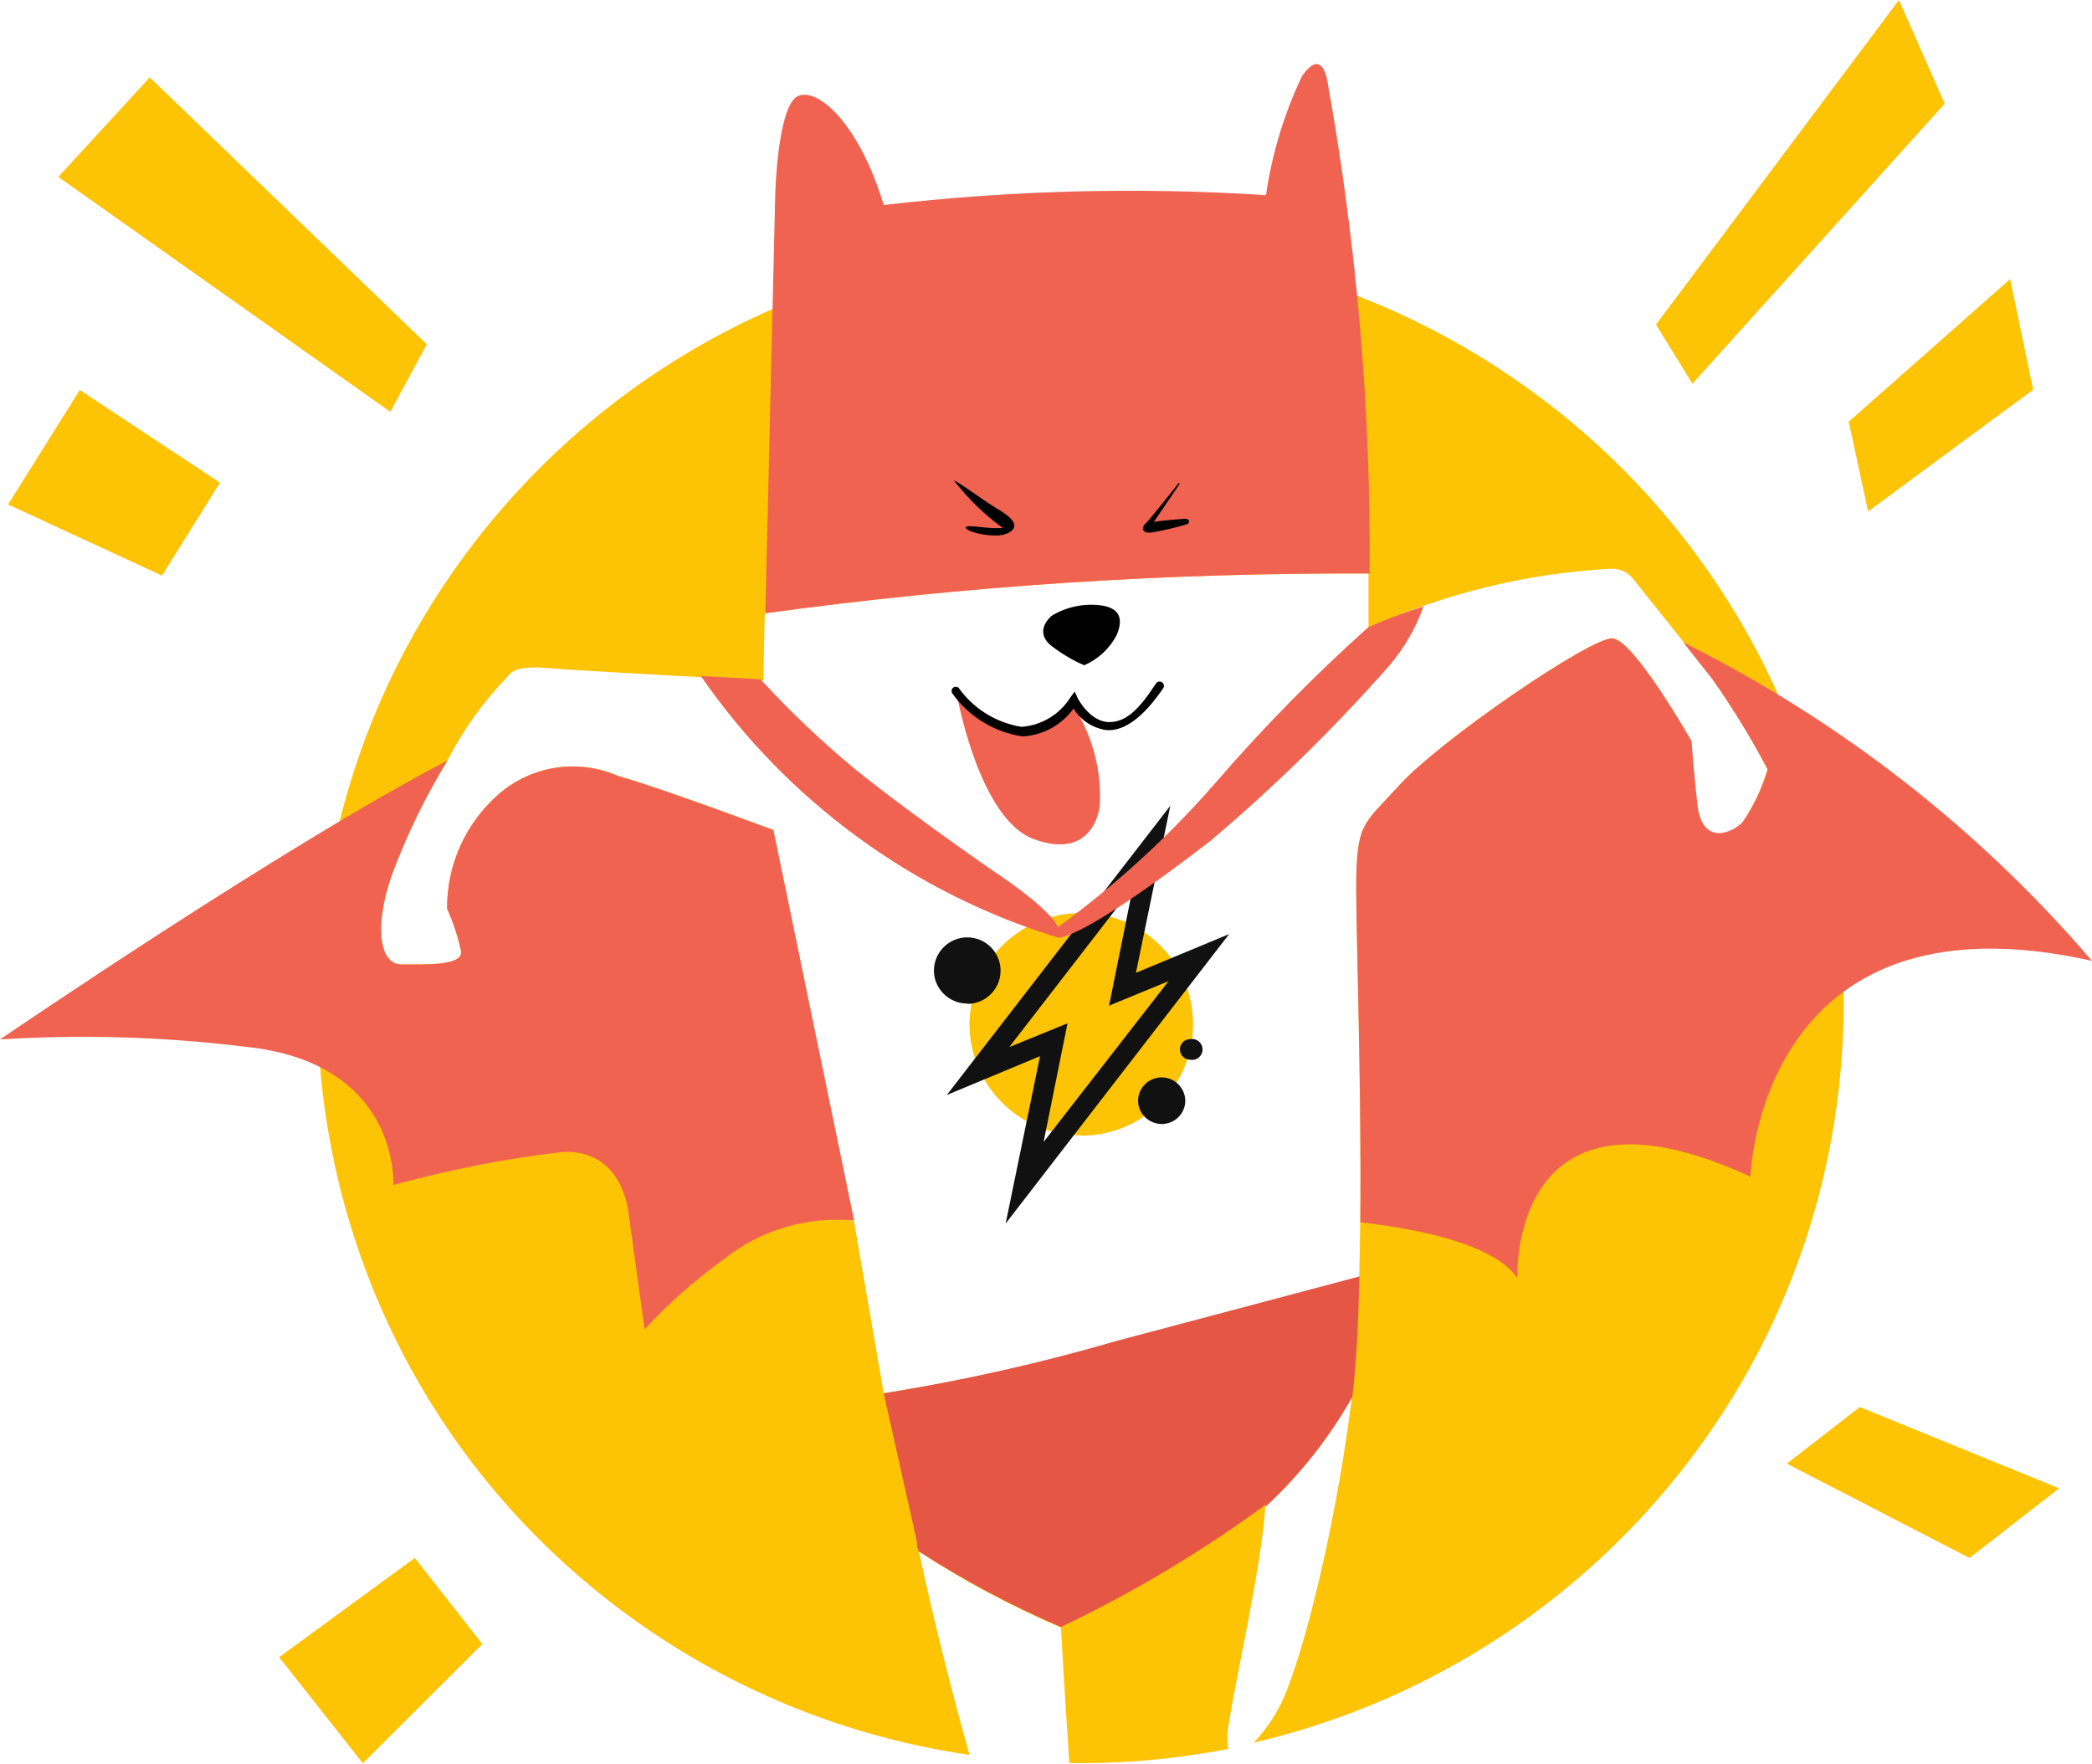
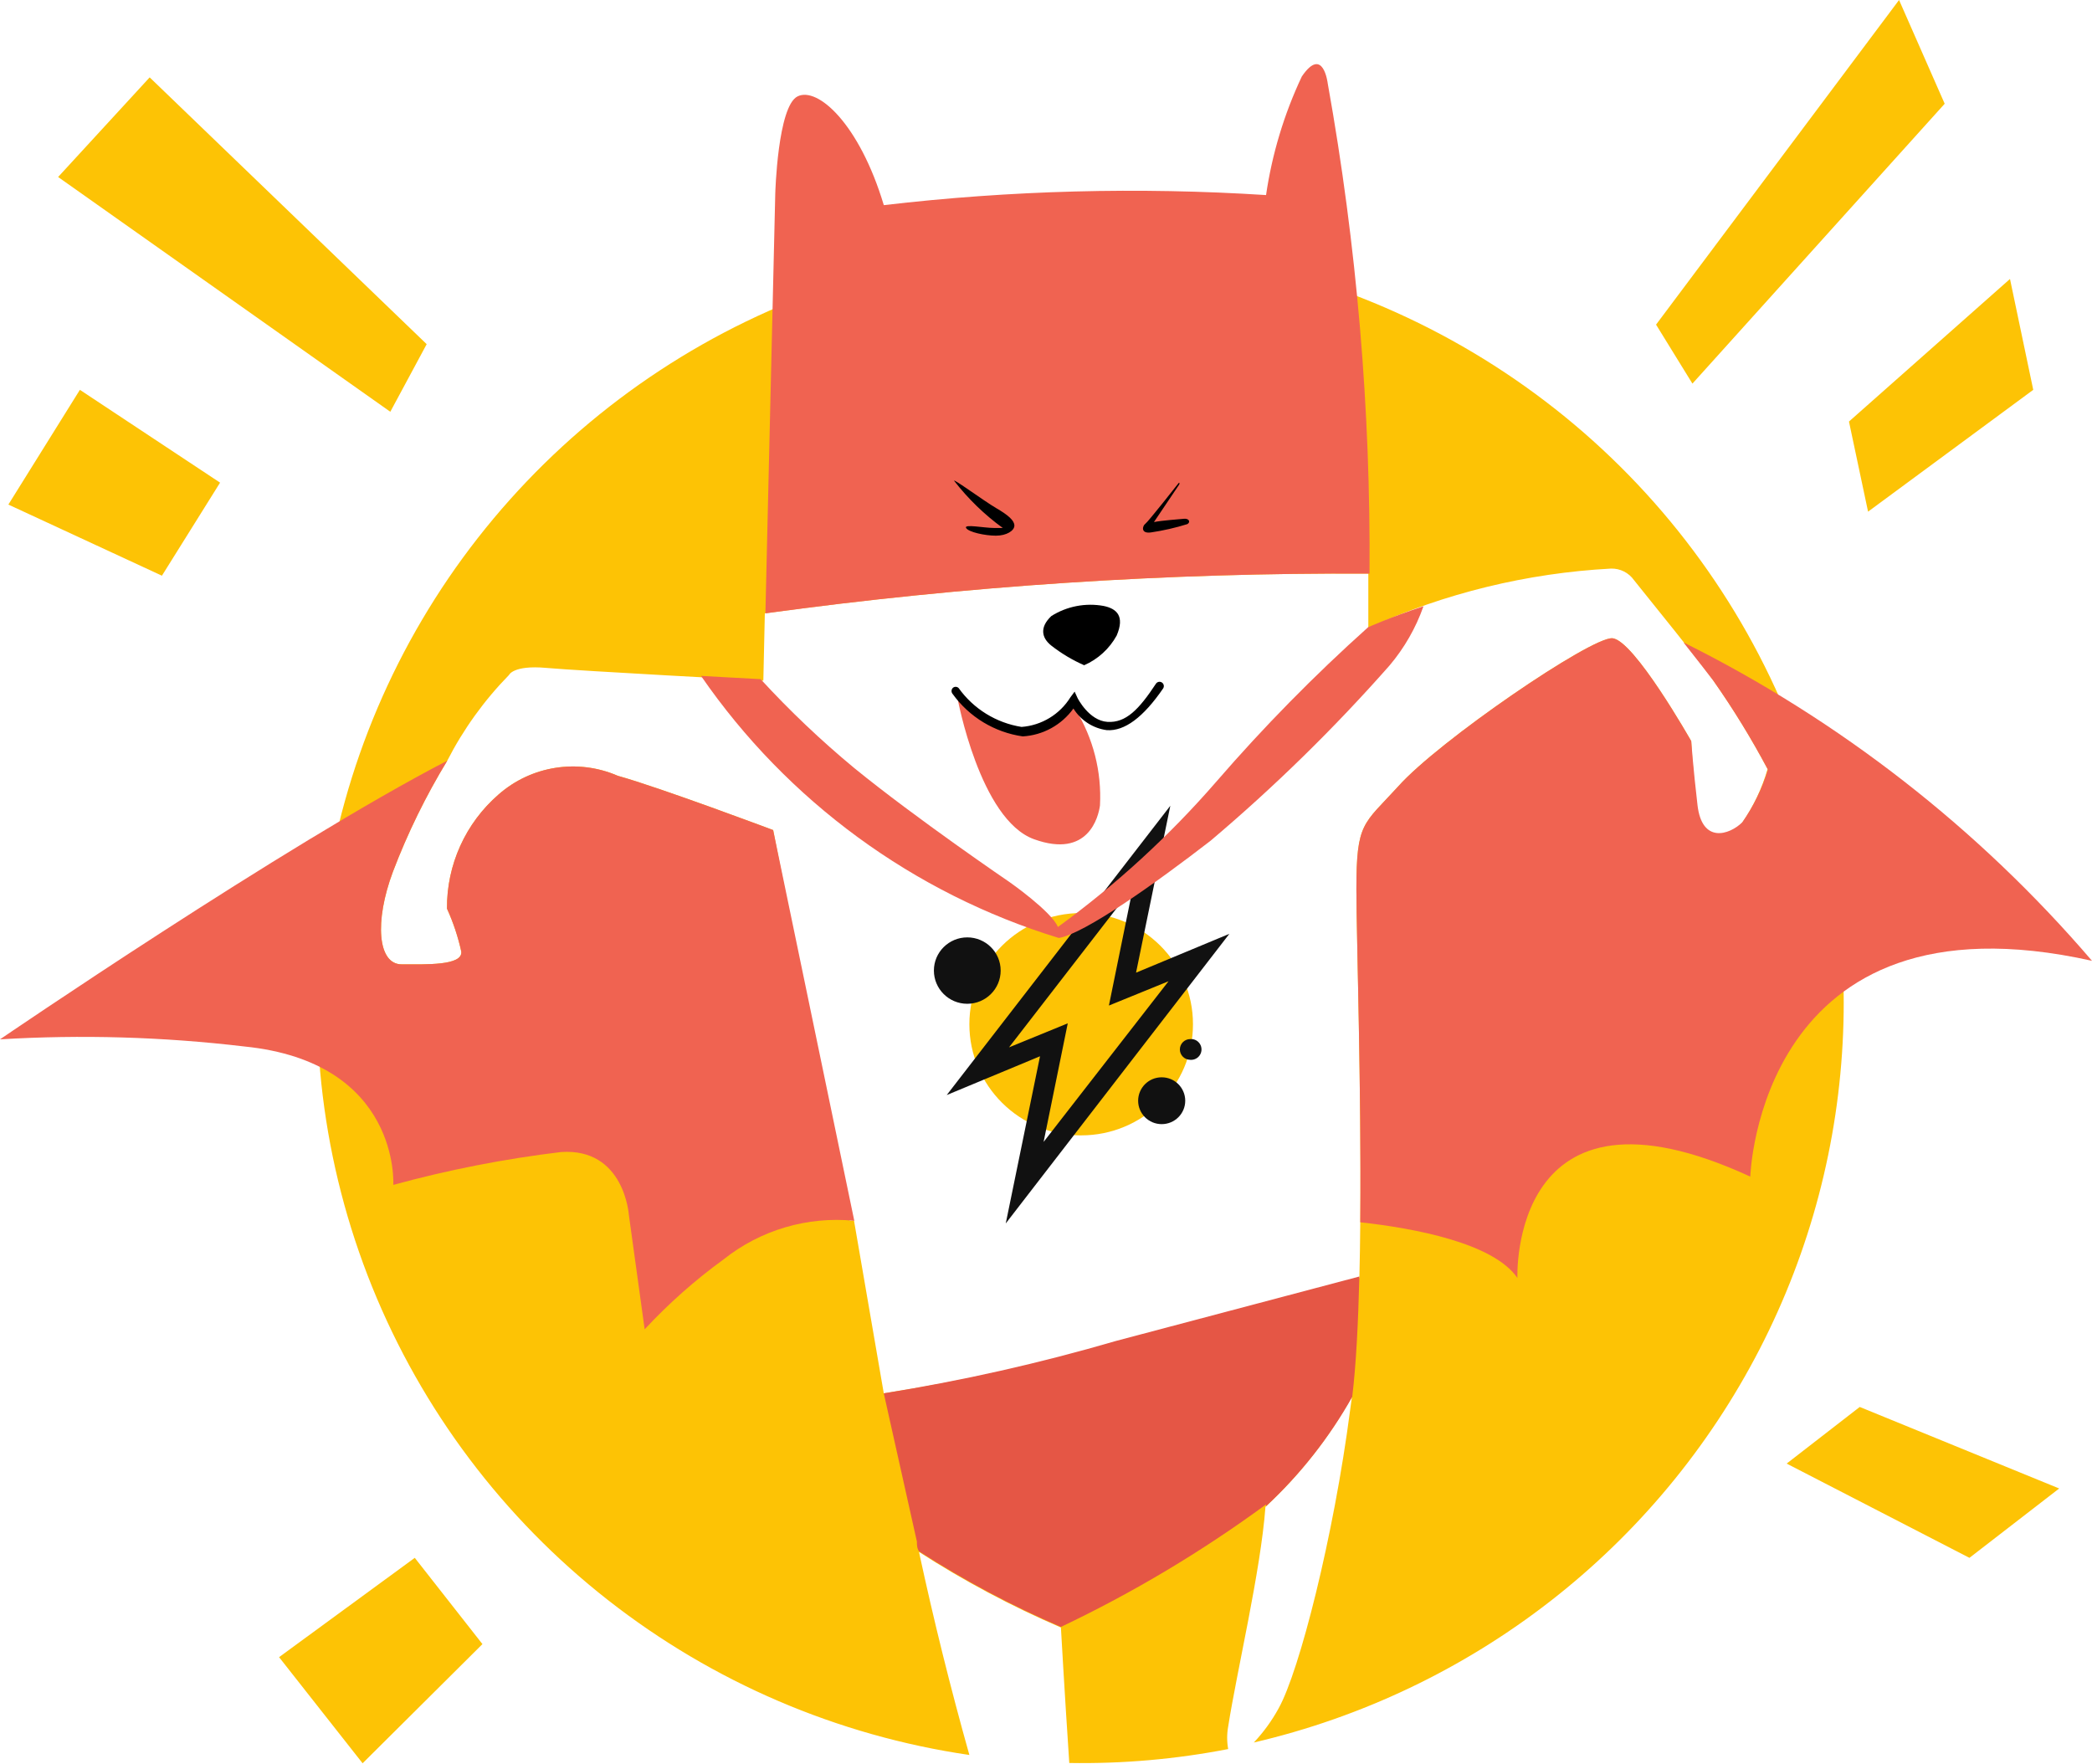
- <svg xmlns="http://www.w3.org/2000/svg" viewBox="0 0 70 59" fill="none">
-   <path d="M59.74 23.8a25.42 25.42 0 0 0-8.03-10.37 25.63 25.63 0 0 0-35.72 4.57 25.33 25.33 0 0 0 4.35 35.54 25.63 25.63 0 0 0 12.1 5.18c-.58-2.07-1.17-4.36-1.69-6.8 1.5.98 3.1 1.83 4.75 2.54 0 0 .12 2.14.28 4.53 1.78.03 3.56-.13 5.32-.47a2.1 2.1 0 0 1 0-.75c.29-1.85 1.08-5.2 1.24-7.35a15.1 15.1 0 0 0 2.9-3.68l-.06.44c-.55 4.22-1.7 8.74-2.4 9.98-.22.42-.5.8-.83 1.15a25.65 25.65 0 0 0 16.93-13.16 25.32 25.32 0 0 0 .86-21.34Zm-1.46 3.77c-.44.42-1.35.71-1.5-.58-.15-1.29-.19-2.2-.19-2.2s-1.93-3.4-2.64-3.43c-.72-.04-5.82 3.44-7.17 4.96-1.16 1.28-1.4 1.19-1.4 3.44 0 1.7.23 8.1.1 13l-8.13 2.15c-2.55.73-5.15 1.3-7.78 1.71l-1-5.78h-.14l-2.56-13.07s-3.8-1.42-5.2-1.81a3.77 3.77 0 0 0-3.99.62 5.03 5.03 0 0 0-1.72 3.82c.2.46.37.95.47 1.44.05.48-1.2.43-2 .43-.79 0-.9-1.43-.28-3.1a22.1 22.1 0 0 1 1.82-3.72 11.78 11.78 0 0 1 2.06-2.86s.14-.34 1.25-.24c1.1.1 7.26.42 7.26.42l.05-2.25c6.7-.92 13.44-1.36 20.2-1.33v1.82a22.58 22.58 0 0 1 8.12-1.98.91.91 0 0 1 .77.38c.33.43 2.4 2.98 2.64 3.34a27.6 27.6 0 0 1 1.82 2.98 6.17 6.17 0 0 1-.86 1.83Z" fill="#FDC305" />
-   <path d="m56.33 21.5 1 1.27a27.6 27.6 0 0 1 1.82 2.98 6.17 6.17 0 0 1-.85 1.77c-.44.42-1.35.71-1.5-.58a52.3 52.3 0 0 1-.2-2.14s-1.93-3.4-2.65-3.44c-.72-.04-5.82 3.44-7.17 4.96-1.16 1.28-1.4 1.19-1.4 3.44 0 1.49.18 6.6.14 11.14 1.8.2 4.46.7 5.25 1.86 0 0-.29-7.12 7.8-3.39 0 0 .28-9.71 11.43-7.22a43.58 43.58 0 0 0-13.67-10.65Zm-10.5-2.3c.04-5.5-.43-11-1.4-16.4 0 0-.15-1.3-.87-.24-.6 1.26-1 2.6-1.2 3.97a71.13 71.13 0 0 0-12.79.33c-.82-2.72-2.21-3.96-2.88-3.64-.67.33-.75 3.26-.75 3.26l-.33 14.04c6.7-.92 13.45-1.36 20.22-1.33Z" fill="#F06351" />
-   <path d="M45.25 46.74c.13-1.06.2-2.47.24-4.03l-8.14 2.16a64.15 64.15 0 0 1-7.78 1.75l1.11 4.96c0 .11 0 .22.07.33 1.5.97 3.1 1.82 4.75 2.53a42.36 42.36 0 0 0 6.86-4.1v.06a15.11 15.11 0 0 0 2.89-3.66Z" fill="#E55645" />
-   <path d="M31.93 16.09c-.05-.1 1 .67 1.4.91.41.24.61.42.61.59 0 .17-.26.33-.62.33s-.91-.11-1-.25c-.07-.14.6 0 .94 0h.3a8.04 8.04 0 0 1-1.63-1.58Zm7.48.11s-1 1.27-1.09 1.33c-.09.06-.17.33.2.29.4-.07.81-.16 1.2-.28.12-.06.08-.2-.11-.18-.19.02-.68.05-1 .1l.85-1.25s.03-.12-.05-.01Zm-3.13 6.06c.46-.2.84-.55 1.08-1 .28-.65 0-.9-.43-.99-.6-.1-1.23.02-1.75.34-.39.37-.34.73 0 1 .34.26.7.48 1.1.65Z" fill="#000" />
-   <path d="M35.92 23.5c-.12.23-.27.44-.46.6-.29.23-.63.36-1 .38-.55.05-1.1-.1-1.54-.44a2 2 0 0 1-.52-.44 1 1 0 0 0-.36-.25s.74 4.08 2.56 4.73c1.82.66 2.16-.75 2.2-1.13a5.56 5.56 0 0 0-.81-3.21c0-.3-.02-.1-.07-.23Z" fill="#F06351" />
-   <path d="M34.22 24.64a3.5 3.5 0 0 1-2.34-1.42.15.15 0 0 1 0-.2.14.14 0 0 1 .15-.03c.02 0 .03.02.05.03a3.2 3.2 0 0 0 2.1 1.3 2.11 2.11 0 0 0 1.64-.99l.14-.19.1.22s.38.75 1 .8c.61.03 1.05-.42 1.62-1.29a.14.14 0 0 1 .2-.04.14.14 0 0 1 .04.2c-.66.97-1.3 1.44-1.89 1.4a1.55 1.55 0 0 1-1.11-.72 2.25 2.25 0 0 1-1.7.93Z" fill="#000" />
-   <path d="M36.18 38a3.73 3.73 0 0 0 3.74-3.73 3.73 3.73 0 0 0-3.74-3.72 3.73 3.73 0 0 0-3.74 3.72 3.73 3.73 0 0 0 3.74 3.72Z" fill="#FDC305" />
-   <path d="m41.14 31.25-3.13 1.3 1.15-5.59-7.48 9.68 3.12-1.3-1.15 5.6 7.49-9.7Zm-7.38 3.8 4.15-5.37-.8 3.97 1.99-.82-4.18 5.38.8-3.97-1.96.8Zm-1.39-1.46c.61 0 1.11-.5 1.11-1.11a1.11 1.11 0 1 0-2.23 0c0 .6.5 1.1 1.12 1.1Zm6.5 4.02c.44 0 .79-.35.79-.78a.79.79 0 0 0-.79-.78.79.79 0 0 0-.79.78c0 .43.36.78.8.78Zm.96-2.15a.35.35 0 1 0 0-.69c-.2 0-.35.15-.35.34 0 .2.16.35.35.35Z" fill="#111" />
-   <path d="M45.78 20.99a57.14 57.14 0 0 0-5.08 5.17 31.74 31.74 0 0 1-5.3 4.86c-.22-.53-1.63-1.51-1.63-1.51s-3.13-2.13-5.19-3.8a31.74 31.74 0 0 1-3.13-2.98l-2-.11a22.57 22.57 0 0 0 11.98 8.76c.86-.13 3.27-1.85 5.08-3.25a57.36 57.36 0 0 0 5.98-5.86c.5-.59.89-1.26 1.14-1.98-1.14.37-1.85.7-1.85.7Z" fill="#F06351" />
-   <path d="m65.07 3.47-8.44 9.37-1.22-1.98 8.13-10.86 1.53 3.47Zm-2.57 13.65 5.53-4.08-.77-3.7-5.4 4.77.65 3.01Zm-2.72 31.85 6.12 3.16 3-2.33-6.67-2.72-2.45 1.9Zm-57.83-43.05 3.06-3.33 9.27 8.93-1.22 2.26-11.11-7.86Zm5.41 10.23-4.69-3.1-2.4 3.83 5.15 2.38 1.94-3.11Zm6.52 35.98-4.54 3.32 2.8 3.55 4-3.99-2.26-2.88Z" fill="#FDC305" />
-   <path d="M25.87 27.77s-3.8-1.42-5.2-1.81a3.77 3.77 0 0 0-3.99.62 5.03 5.03 0 0 0-1.72 3.82c.2.46.37.95.47 1.44.05.48-1.2.43-2 .43-.79 0-.9-1.43-.28-3.1a22.1 22.1 0 0 1 1.82-3.72c-5.44 2.82-14.97 9.33-14.97 9.33a44.6 44.6 0 0 1 8.17.24c5.24.52 4.99 4.63 4.99 4.63 1.84-.5 3.72-.88 5.62-1.1 2.11-.14 2.26 2.1 2.26 2.1l.53 3.83c.8-.87 1.69-1.65 2.64-2.34a6.07 6.07 0 0 1 4.37-1.3l-2.7-13.07Z" fill="#F06351" />
+ <svg xmlns="http://www.w3.org/2000/svg" width="70" height="59" fill="none" viewBox="0 0 70 59">
+   <path fill="#FDC305" d="M59.743 23.806A25.423 25.423 0 0 0 51.71 13.43a25.632 25.632 0 0 0-12.165-5.02 25.688 25.688 0 0 0-13.062 1.671 25.536 25.536 0 0 0-10.491 7.916 25.327 25.327 0 0 0-5.132 12.06 25.267 25.267 0 0 0 1.59 12.997 25.417 25.417 0 0 0 7.892 10.484 25.629 25.629 0 0 0 12.094 5.184 113.224 113.224 0 0 1-1.686-6.794c1.509.973 3.098 1.819 4.749 2.529 0 0 .12 2.142.28 4.533 1.783.03 3.566-.126 5.317-.466a2.108 2.108 0 0 1 0-.754c.29-1.855 1.088-5.198 1.247-7.35a15.108 15.108 0 0 0 2.894-3.68l-.06.436c-.549 4.226-1.696 8.74-2.395 9.989a5.534 5.534 0 0 1-.828 1.14 25.646 25.646 0 0 0 9.918-4.727 25.467 25.467 0 0 0 7.004-8.43 25.303 25.303 0 0 0 .867-21.341Zm-1.466 3.76c-.44.426-1.347.714-1.497-.576-.15-1.29-.19-2.192-.19-2.192s-1.925-3.402-2.643-3.442c-.719-.04-5.817 3.442-7.164 4.96-1.167 1.28-1.397 1.19-1.397 3.442 0 1.696.22 8.104.1 13.004l-8.131 2.153a64.17 64.17 0 0 1-7.783 1.706l-.997-5.783h-.14l-2.564-13.064s-3.801-1.428-5.198-1.815a3.772 3.772 0 0 0-3.991.625 5.005 5.005 0 0 0-1.726 3.819c.21.46.371.943.479 1.438.05.476-1.197.426-1.996.426-.798 0-.918-1.428-.289-3.104a22.571 22.571 0 0 1 1.816-3.71 11.776 11.776 0 0 1 2.065-2.867s.14-.337 1.247-.238c1.108.1 7.264.427 7.264.427l.05-2.252a143.265 143.265 0 0 1 20.193-1.33v1.816a22.576 22.576 0 0 1 8.122-1.984.912.912 0 0 1 .768.387c.34.427 2.405 2.976 2.644 3.343.67.953 1.28 1.947 1.826 2.976a6.174 6.174 0 0 1-.868 1.825v.01Z" />
+   <path fill="#F06351" d="M56.331 21.495c.47.595.878 1.121.998 1.28.67.953 1.28 1.947 1.826 2.976-.19.63-.48 1.226-.858 1.765-.44.427-1.347.714-1.497-.575-.15-1.29-.21-2.143-.21-2.143s-1.925-3.402-2.643-3.442c-.719-.04-5.817 3.442-7.164 4.96-1.167 1.28-1.397 1.19-1.397 3.442 0 1.488.17 6.596.13 11.14 1.806.198 4.46.694 5.258 1.864 0 0-.29-7.122 7.792-3.392 0 0 .28-9.711 11.434-7.221a43.584 43.584 0 0 0-13.669-10.654ZM45.825 19.194a89.212 89.212 0 0 0-1.397-16.397s-.15-1.29-.868-.238a14.084 14.084 0 0 0-1.197 3.968 71.13 71.13 0 0 0-12.79.337c-.819-2.728-2.215-3.968-2.884-3.64-.669.327-.748 3.253-.748 3.253l-.33 14.046a143.275 143.275 0 0 1 20.214-1.33Z" />
+   <path fill="#E55645" d="M45.246 46.74c.13-1.062.2-2.47.24-4.028l-8.132 2.153a64.152 64.152 0 0 1-7.782 1.756l1.108 4.96c0 .108 0 .218.07.327 1.509.973 3.097 1.82 4.748 2.53a42.36 42.36 0 0 0 6.864-4.098v.06a15.113 15.113 0 0 0 2.884-3.66Z" />
+   <path fill="#000" d="M31.927 16.09c-.05-.1.998.674 1.407.912.409.238.608.416.608.585 0 .169-.26.337-.618.337-.36 0-.918-.119-.998-.258-.08-.139.599 0 .938 0h.29a8.043 8.043 0 0 1-1.627-1.577ZM39.41 16.198s-.998 1.27-1.088 1.33c-.09.059-.17.337.19.287.412-.061.82-.154 1.217-.278.11-.06.07-.198-.12-.178-.19.02-.678.05-.997.109l.848-1.26s.03-.119-.05-.01ZM36.277 22.259a2.29 2.29 0 0 0 1.087-.992c.28-.655 0-.903-.438-.992a2.456 2.456 0 0 0-1.746.337c-.39.367-.34.724 0 .992.337.263.705.483 1.097.655Z" />
+   <path fill="#F06351" d="M35.918 23.509c-.115.225-.27.427-.46.595-.283.227-.633.36-.997.377a2.184 2.184 0 0 1-1.536-.437 1.993 1.993 0 0 1-.53-.446 1 1 0 0 0-.358-.248s.748 4.077 2.564 4.731c1.816.655 2.155-.753 2.205-1.13a5.56 5.56 0 0 0-.819-3.214c0-.298-.02-.1-.07-.228Z" />
+   <path fill="#000" d="M34.222 24.64a3.504 3.504 0 0 1-2.345-1.419.149.149 0 0 1 0-.198.138.138 0 0 1 .1-.042.14.14 0 0 1 .1.042 3.203 3.203 0 0 0 2.105 1.3 2.112 2.112 0 0 0 1.636-.993l.14-.188.1.218s.378.754.997.794c.619.04 1.057-.417 1.626-1.28a.144.144 0 0 1 .24.159c-.666.972-1.294 1.438-1.886 1.398a1.551 1.551 0 0 1-1.117-.724 2.251 2.251 0 0 1-1.696.933Z" />
+   <path fill="#FDC305" d="M36.177 37.99c2.066 0 3.741-1.665 3.741-3.719s-1.675-3.72-3.74-3.72c-2.067 0-3.742 1.666-3.742 3.72 0 2.054 1.675 3.72 3.741 3.72Z" />
+   <path fill="#111" d="m41.136 31.246-3.123 1.3 1.147-5.585-7.482 9.68 3.122-1.298-1.147 5.594 7.483-9.691Zm-7.373 3.799 4.15-5.366-.808 3.967 1.995-.813-4.18 5.376.808-3.968-1.965.804ZM32.366 33.587c.617 0 1.117-.498 1.117-1.111 0-.614-.5-1.111-1.117-1.111s-1.117.497-1.117 1.11c0 .614.5 1.112 1.117 1.112ZM38.871 37.614c.435 0 .788-.35.788-.784a.786.786 0 0 0-.788-.783.786.786 0 0 0-.788.783c0 .433.353.784.788.784ZM39.829 35.462a.348.348 0 1 0 0-.694.348.348 0 0 0-.35.346c0 .192.157.348.35.348Z" />
+   <path fill="#F06351" d="M45.775 20.99a57.14 57.14 0 0 0-5.078 5.167 31.744 31.744 0 0 1-5.298 4.86c-.22-.525-1.626-1.507-1.626-1.507s-3.133-2.133-5.188-3.81a31.736 31.736 0 0 1-3.133-2.975l-1.996-.109a22.57 22.57 0 0 0 11.973 8.769c.858-.14 3.272-1.855 5.078-3.254a57.362 57.362 0 0 0 5.987-5.862 6.318 6.318 0 0 0 1.137-1.984c-1.137.377-1.856.704-1.856.704Z" />
+   <path fill="#FDC305" d="m65.07 3.472-8.44 9.364-1.217-1.974L63.544 0l1.527 3.472ZM62.507 17.12l5.527-4.076-.778-3.71-5.388 4.771.639 3.016ZM59.783 48.972l6.116 3.154 3.003-2.321-6.674-2.728-2.445 1.895ZM1.945 5.922l3.063-3.333 9.269 8.927-1.217 2.262L1.944 5.922ZM7.363 16.149l-4.69-3.105L.28 16.883l5.138 2.38 1.946-3.114ZM13.878 52.126l-4.54 3.323L12.133 59l4.01-3.988-2.264-2.886Z" />
+   <path fill="#F06351" d="M25.87 27.774s-3.8-1.428-5.197-1.815a3.771 3.771 0 0 0-3.991.625 5.004 5.004 0 0 0-1.726 3.819c.21.46.371.943.479 1.438.05.476-1.198.426-1.996.426s-.918-1.428-.29-3.104a22.571 22.571 0 0 1 1.817-3.71C9.528 28.27 0 34.777 0 34.777a45.981 45.981 0 0 1 8.171.238c5.238.526 4.989 4.632 4.989 4.632a38.754 38.754 0 0 1 5.617-1.1c2.115-.14 2.265 2.102 2.265 2.102l.529 3.83a18.221 18.221 0 0 1 2.644-2.342 6.07 6.07 0 0 1 4.37-1.29L25.87 27.775Z" />
</svg>
